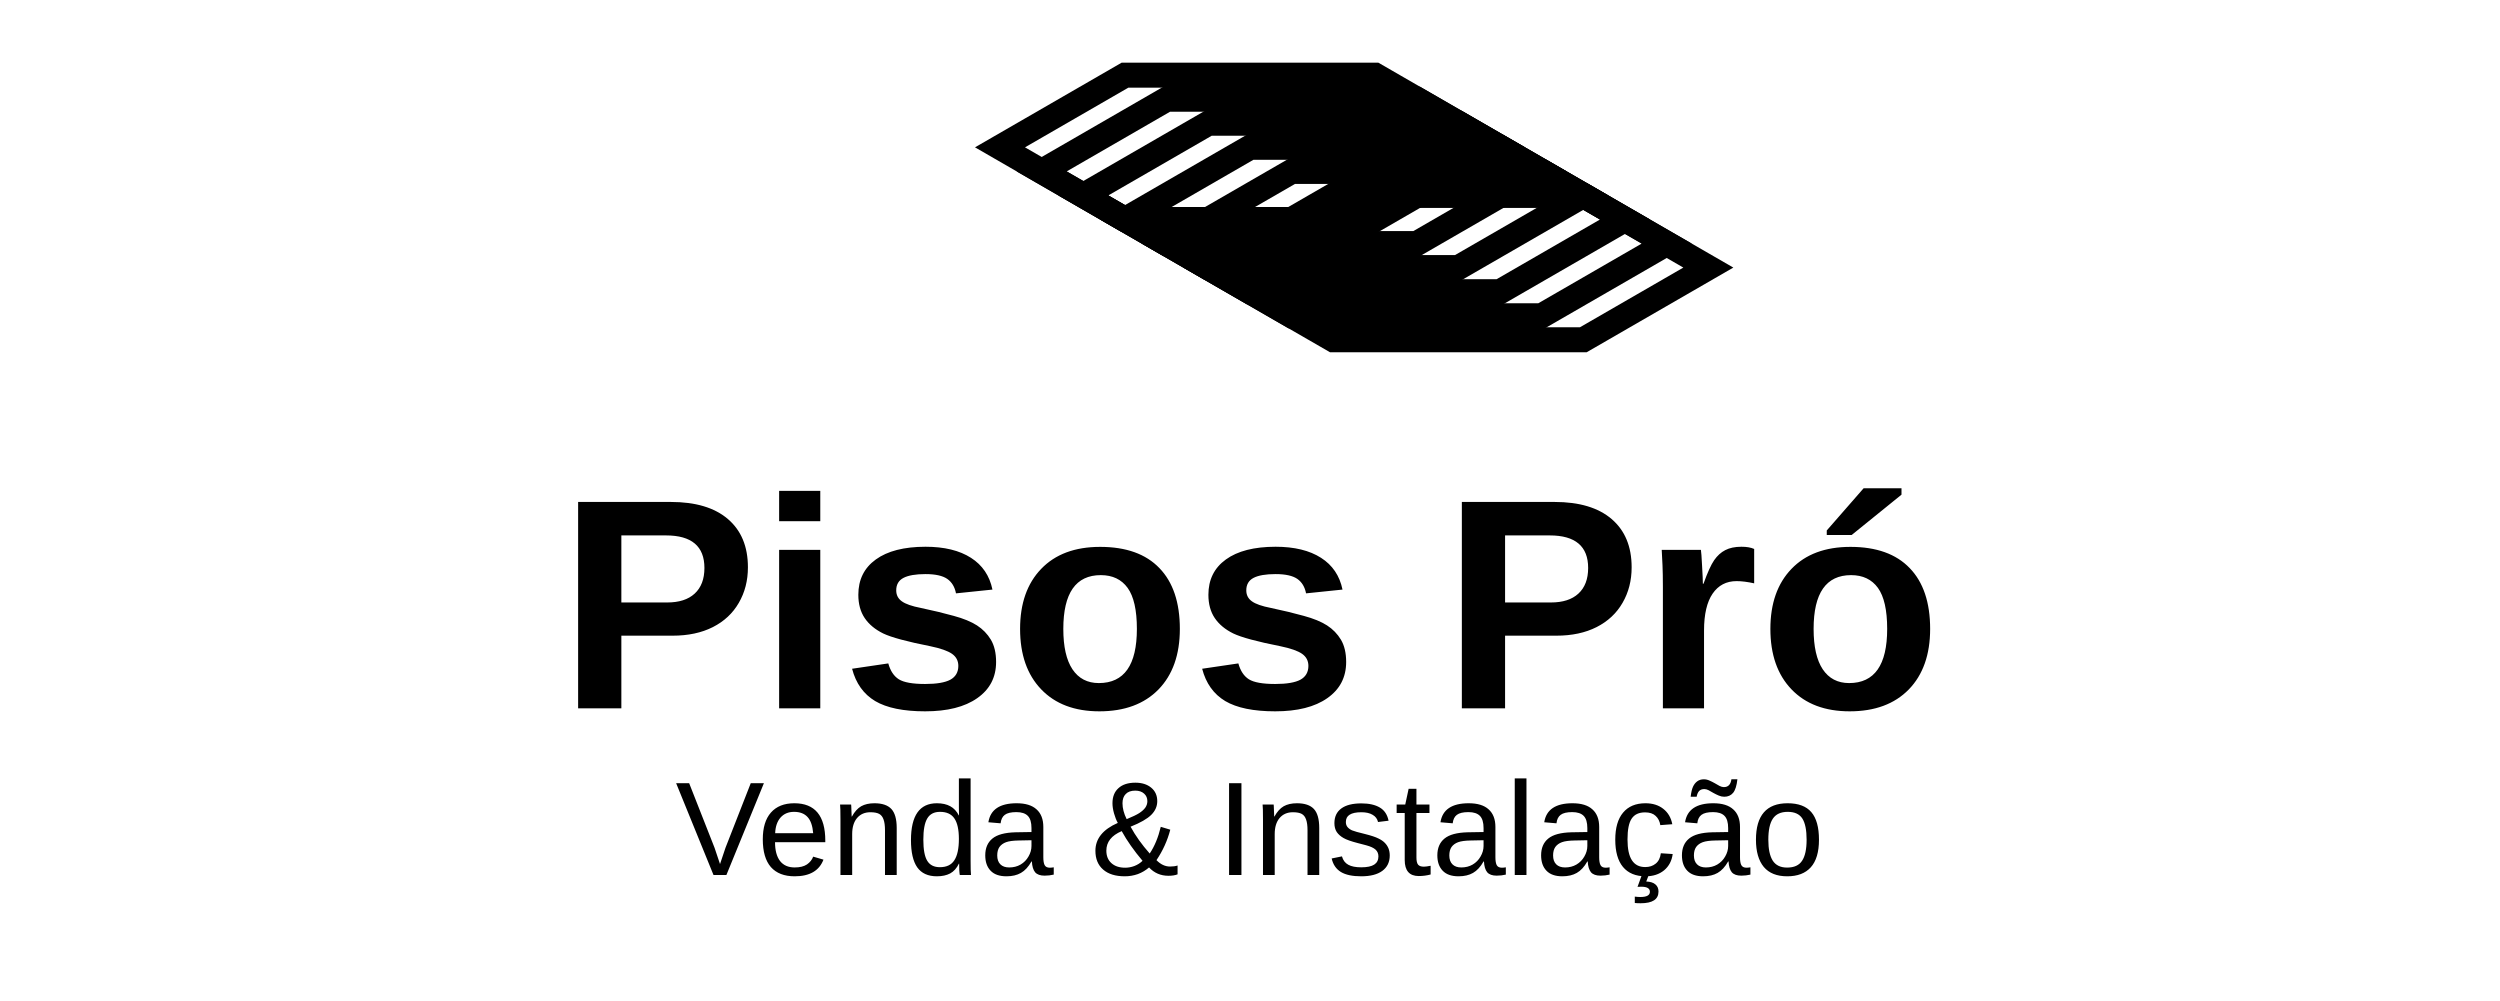
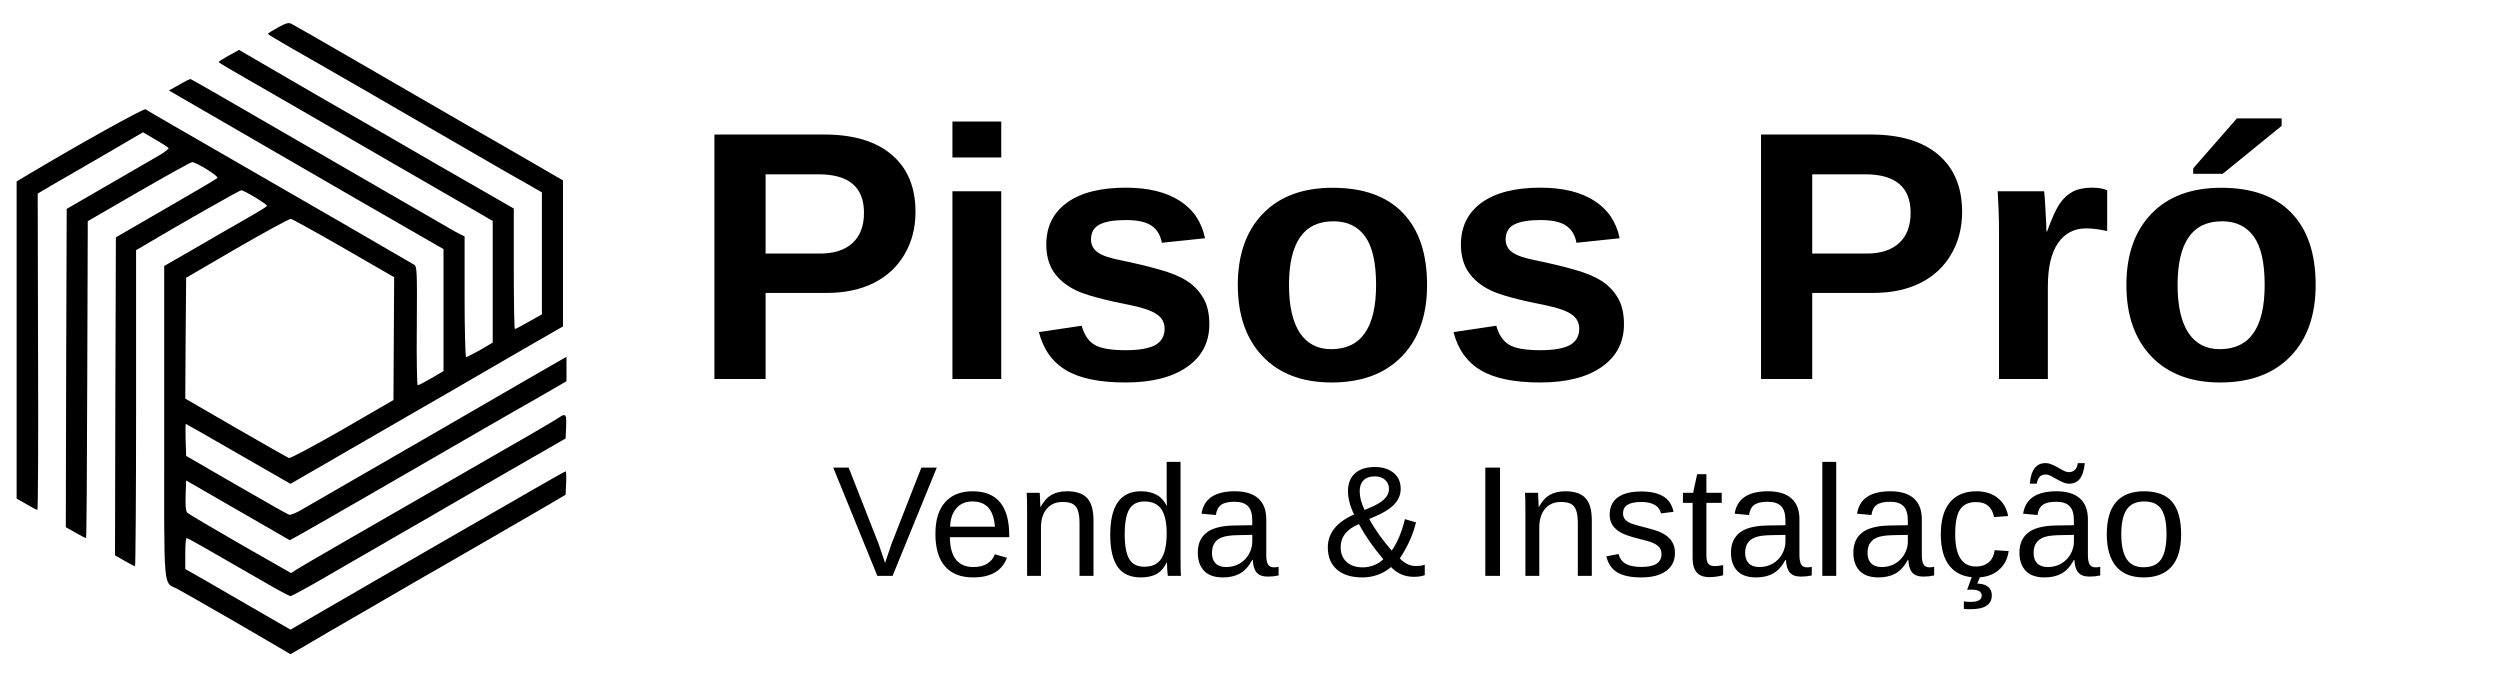
- <svg xmlns="http://www.w3.org/2000/svg" width="300" height="120" viewBox="0 0 300 120">
-   <g transform="translate(150, 35)">
-     <path d="M-30,-17.32 L-15,-25.98 L15,-25.98 L30,-17.32 L15,-8.66 L-15,-8.66 Z" fill="none" stroke="#000" stroke-width="3" />
-     <path d="M-25,-14.43 L-10,-23.09 L20,-23.09 L35,-14.43 L20,-5.77 L-10,-5.77 Z" fill="none" stroke="#000" stroke-width="3" />
-     <path d="M-20,-11.55 L-5,-20.21 L25,-20.21 L40,-11.55 L25,-2.89 L-5,-2.89 Z" fill="none" stroke="#000" stroke-width="3" />
-     <path d="M-15,-8.66 L0,-17.32 L30,-17.32 L45,-8.66 L30,0 L0,0 Z" fill="none" stroke="#000" stroke-width="3" />
-     <path d="M-10,-5.77 L5,-14.43 L35,-14.43 L50,-5.77 L35,2.89 L5,2.89 Z" fill="none" stroke="#000" stroke-width="3" />
-     <path d="M-5,-2.89 L10,-11.55 L40,-11.55 L55,-2.89 L40,5.77 L10,5.77 Z" fill="none" stroke="#000" stroke-width="3" />
+ <svg xmlns="http://www.w3.org/2000/svg" viewBox="0 0 379.971 103.028">
+   <g transform="matrix(0.026701, 0, 0, -0.026701, -165.6901, 205.1442)" fill="#000000" stroke="none" style="">
+     <path d="M7788 7527 c-32 -18 -58 -34 -58 -37 1 -3 65 -41 143 -86 126 -71 618 -355 1082 -624 88 -51 199 -115 248 -142 l87 -50 0 -347 0 -347 -74 -42 c-40 -23 -76 -42 -80 -42 -3 0 -6 154 -6 343 l0 343 -167 96 c-93 53 -208 120 -258 148 -121 71 -600 347 -650 375 -22 13 -141 82 -264 153 l-225 131 -58 -32 c-32 -18 -58 -34 -58 -37 0 -3 67 -43 148 -89 81 -47 215 -124 297 -171 83 -48 339 -196 570 -330 231 -133 448 -258 482 -278 l63 -37 0 -346 0 -346 -71 -42 c-40 -22 -76 -41 -80 -41 -5 0 -9 155 -9 343 l0 344 -22 11 c-13 6 -45 24 -73 40 -27 16 -151 88 -275 159 -124 72 -371 215 -550 318 -414 240 -633 366 -640 368 -3 1 -32 -13 -64 -32 l-59 -33 69 -40 c103 -60 748 -433 1004 -581 227 -131 245 -141 403 -232 l87 -50 0 -347 0 -347 -69 -41 c-38 -22 -73 -40 -78 -40 -4 0 -7 152 -5 337 2 314 1 339 -15 349 -34 21 -607 352 -1348 779 -93 54 -175 101 -181 106 -9 7 -373 -195 -691 -385 l-43 -26 0 -902 0 -903 56 -32 c31 -18 59 -33 62 -33 4 0 6 405 4 900 l-2 901 42 25 c24 14 88 52 143 83 55 32 171 99 257 149 l157 92 70 -41 c39 -22 73 -44 76 -49 2 -4 -23 -24 -58 -44 -34 -20 -165 -96 -292 -169 l-230 -133 -3 -906 -2 -906 55 -31 c30 -17 57 -31 60 -31 3 0 6 406 7 902 l3 902 290 168 c160 92 296 168 304 168 24 0 154 -81 144 -90 -4 -5 -136 -83 -293 -173 l-285 -165 -3 -905 -2 -905 54 -31 c29 -17 56 -31 60 -31 3 0 6 405 6 899 l0 900 58 34 c172 103 532 307 540 307 18 0 152 -82 147 -89 -2 -5 -46 -32 -97 -61 -51 -29 -182 -104 -290 -167 l-198 -114 0 -893 c0 -1005 -9 -898 80 -948 68 -37 443 -253 547 -315 l92 -54 93 54 c51 31 192 112 313 182 121 70 261 151 310 180 50 28 214 123 365 210 151 87 322 186 380 220 l105 62 3 66 c2 37 0 67 -3 67 -3 0 -97 -53 -208 -117 -111 -64 -359 -207 -552 -318 -192 -111 -453 -261 -578 -334 l-228 -132 -177 102 c-97 56 -232 134 -299 173 l-123 70 0 88 c0 48 3 88 8 88 7 0 83 -43 438 -248 77 -45 146 -82 153 -82 7 0 101 51 209 114 109 63 296 171 417 241 121 69 243 140 270 156 28 16 190 110 360 208 l310 178 3 67 c2 50 0 66 -11 66 -7 0 -17 -4 -22 -9 -6 -5 -86 -53 -180 -107 -1011 -581 -1277 -735 -1317 -760 l-36 -23 -289 165 c-158 91 -294 171 -301 178 -9 9 -12 38 -10 99 l3 85 295 -170 295 -170 60 33 c53 29 761 437 1080 622 66 38 191 110 278 159 l157 91 0 69 0 70 -42 -24 c-40 -23 -336 -193 -718 -415 -85 -49 -276 -159 -425 -245 -148 -85 -294 -170 -324 -187 -30 -18 -61 -30 -70 -28 -9 3 -144 79 -301 170 l-285 165 -3 91 c-1 50 -1 91 1 91 2 0 118 -66 258 -147 140 -80 273 -157 296 -170 l42 -24 258 149 c254 147 429 248 488 282 31 17 172 99 572 331 l233 134 0 416 0 415 -162 94 c-90 52 -273 158 -408 235 -135 78 -405 234 -600 347 -195 113 -364 210 -375 215 -16 9 -31 5 -77 -20z m375 -1257 l286 -165 -2 -350 -2 -349 -290 -168 c-162 -93 -297 -165 -305 -162 -8 3 -144 80 -303 172 l-287 166 2 344 3 344 290 169 c160 92 297 167 306 166 8 -1 144 -76 302 -167z" />
  </g>
-   <text x="150" y="85" text-anchor="middle" font-family="Arial, sans-serif" font-size="36" font-weight="bold" fill="#000">
+   <text style="white-space: pre; stroke-width: 1; font-size: 54px;" text-anchor="middle" font-weight="bold" font-size="36" font-family="Arial, sans-serif" fill="#000" y="57.603" x="229.517">
    Pisos Pró
  </text>
-   <text x="150" y="105" text-anchor="middle" font-family="Arial, sans-serif" font-size="16" fill="#000">
+   <text x="229.517" y="87.526" text-anchor="middle" font-family="Arial, sans-serif" font-size="16" fill="#000" style="white-space: pre; stroke-width: 1; font-size: 23.9px;">
    Venda &amp; Instalação
  </text>
</svg>
